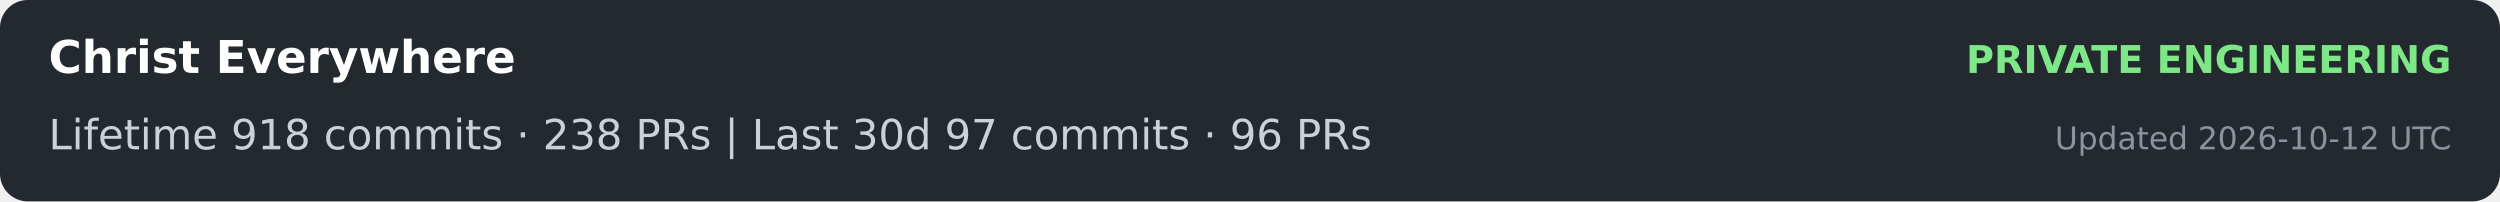
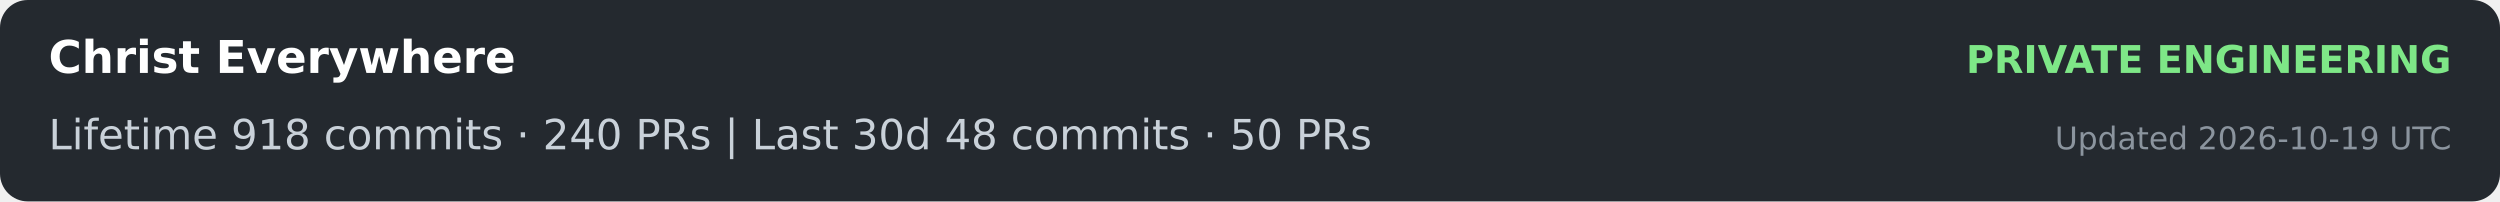
- <svg xmlns="http://www.w3.org/2000/svg" width="720" height="58" role="img" aria-label="Christ Everywhere: lifetime 918 commits and 238 PRs; last 30 days 97 commits and 96 PRs">
+ <svg xmlns="http://www.w3.org/2000/svg" width="720" height="58" role="img" aria-label="Christ Everywhere: lifetime 918 commits and 240 PRs; last 30 days 48 commits and 50 PRs">
  <rect width="720" height="58" rx="8" fill="#24292f" />
  <text x="14" y="21" fill="#ffffff" font-family="Verdana,DejaVu Sans,sans-serif" font-size="13" font-weight="700">Christ Everywhere</text>
  <text x="706" y="21" text-anchor="end" fill="#7ee787" font-family="Verdana,DejaVu Sans,sans-serif" font-size="11" font-weight="700">PRIVATE ENGINEERING</text>
-   <text x="14" y="43" fill="#c9d1d9" font-family="Verdana,DejaVu Sans,sans-serif" font-size="12">Lifetime  918 commits · 238 PRs     |     Last 30d  97 commits · 96 PRs</text>
-   <text x="706" y="43" text-anchor="end" fill="#8b949e" font-family="Verdana,DejaVu Sans,sans-serif" font-size="9">Updated 2026-10-12 UTC</text>
+   <text x="14" y="43" fill="#c9d1d9" font-family="Verdana,DejaVu Sans,sans-serif" font-size="12">Lifetime  918 commits · 240 PRs     |     Last 30d  48 commits · 50 PRs</text>
+   <text x="706" y="43" text-anchor="end" fill="#8b949e" font-family="Verdana,DejaVu Sans,sans-serif" font-size="9">Updated 2026-10-19 UTC</text>
</svg>
